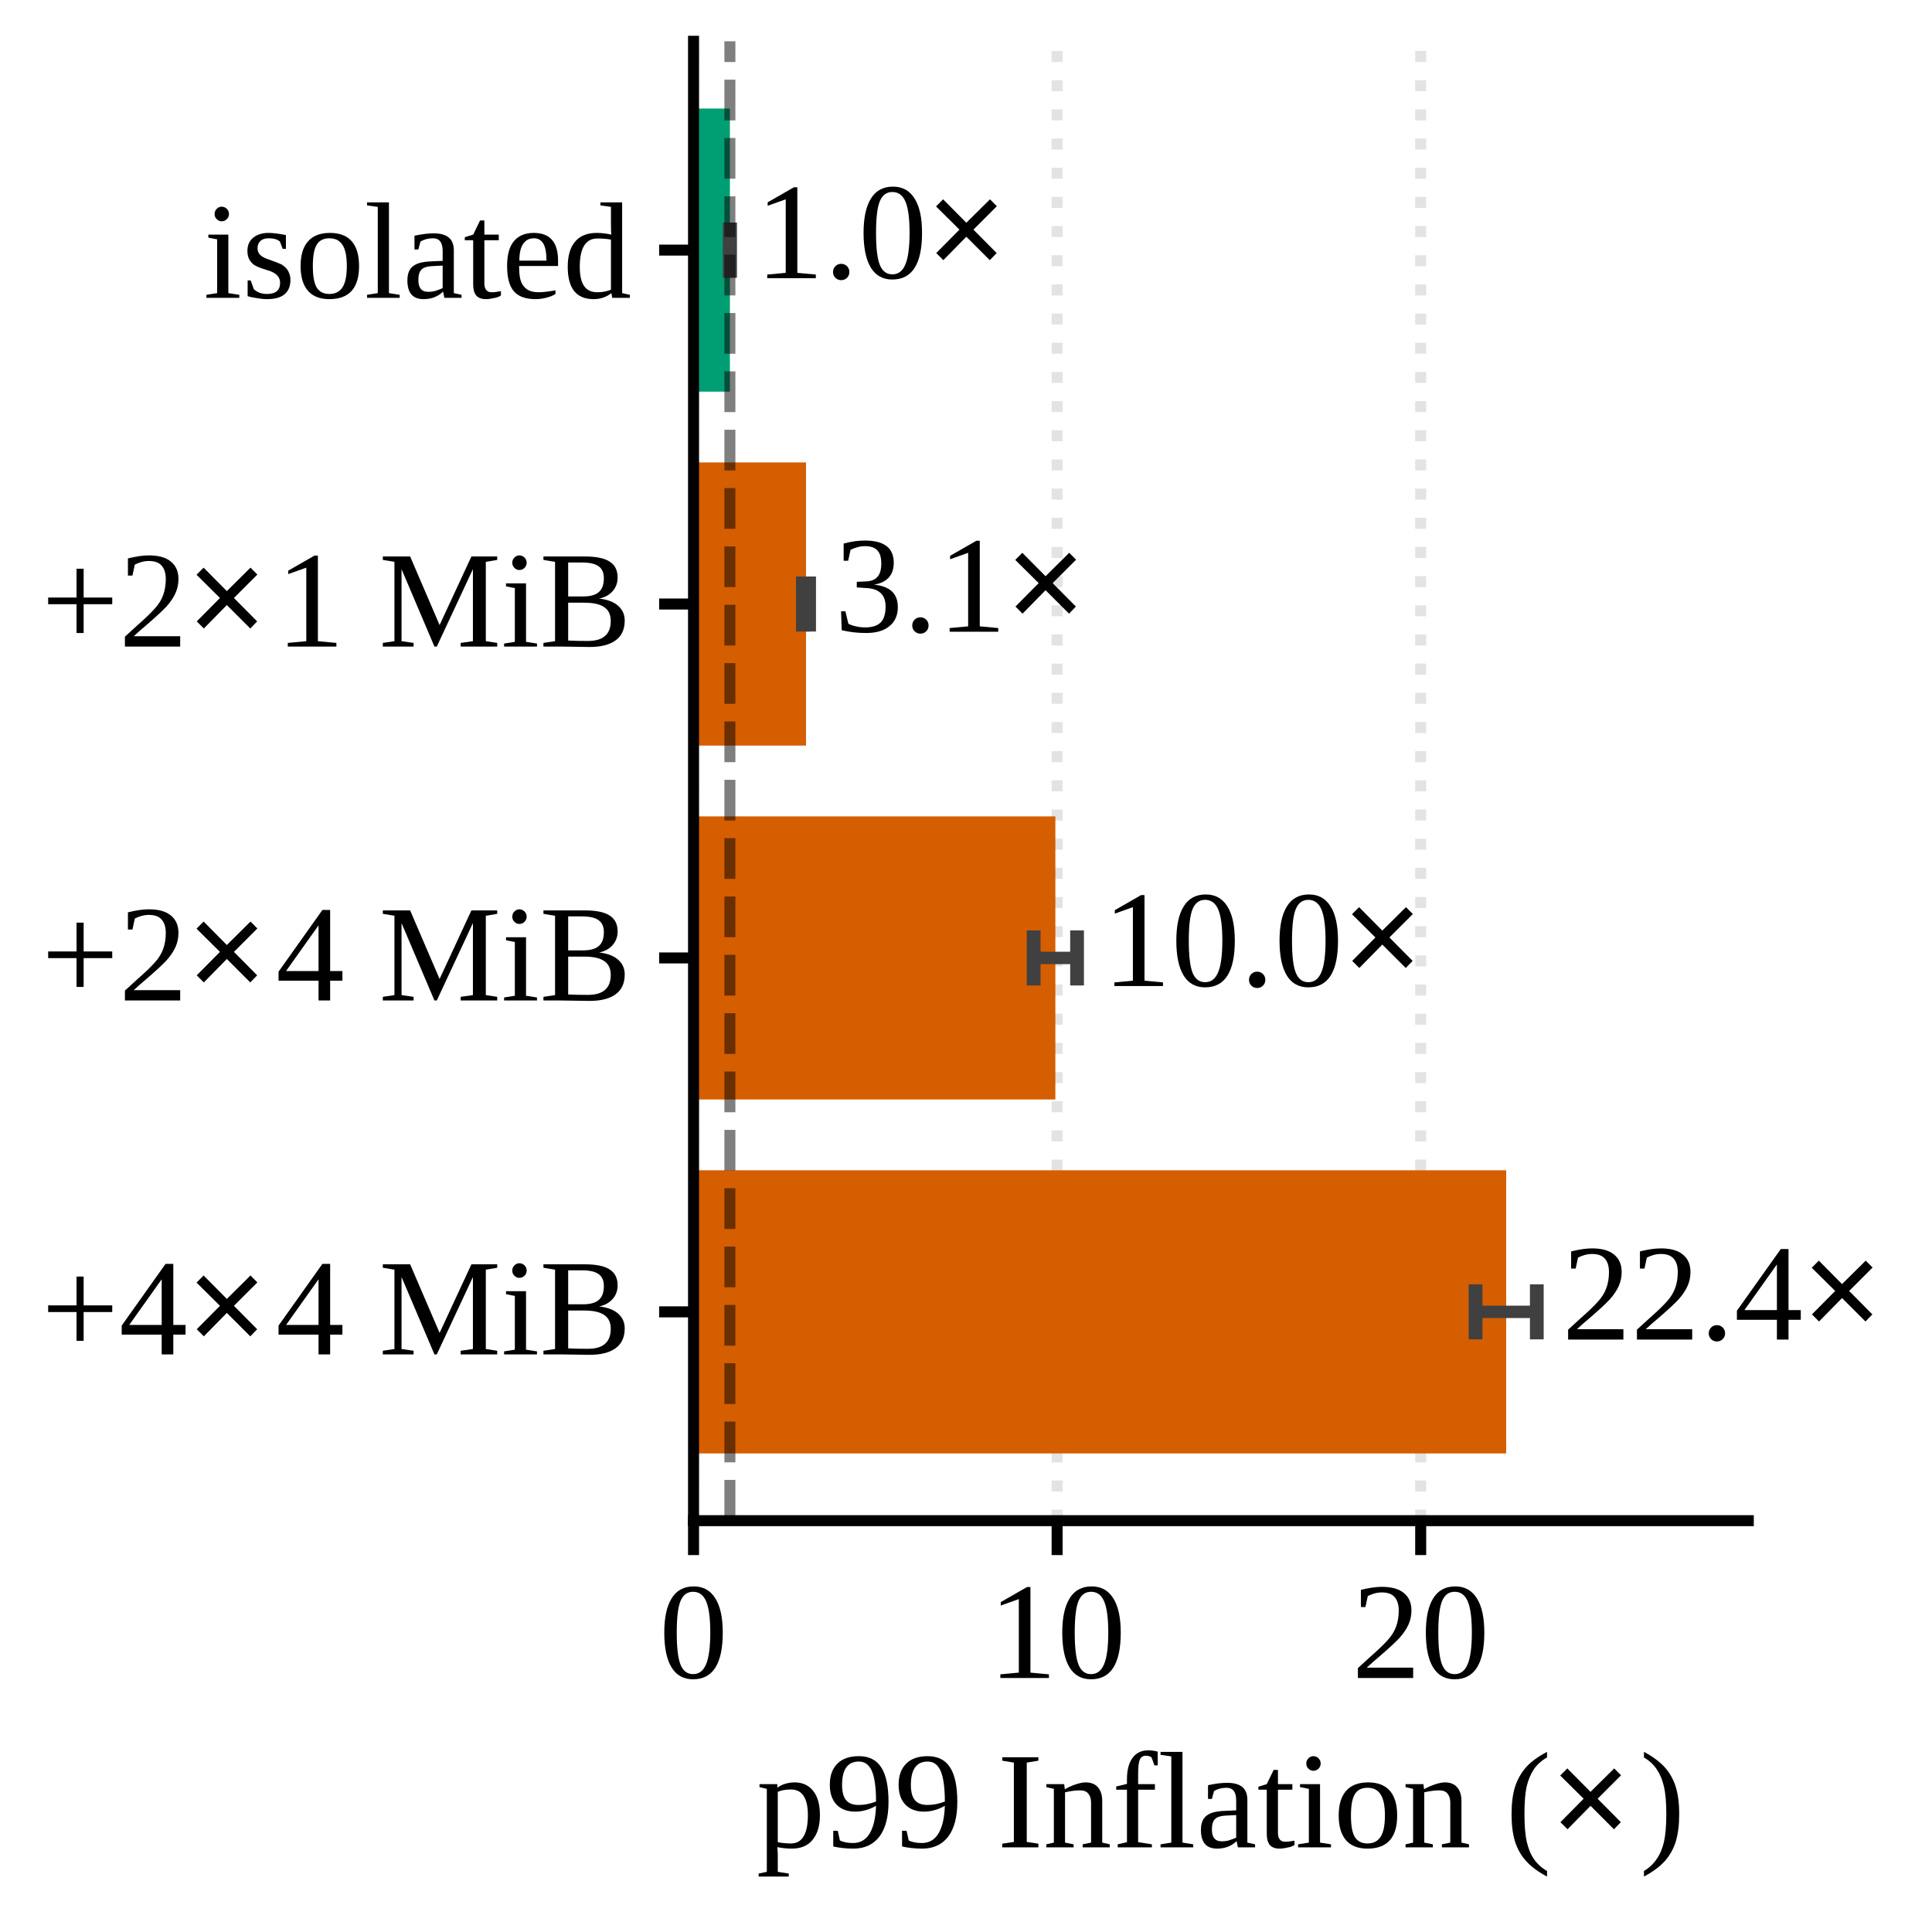
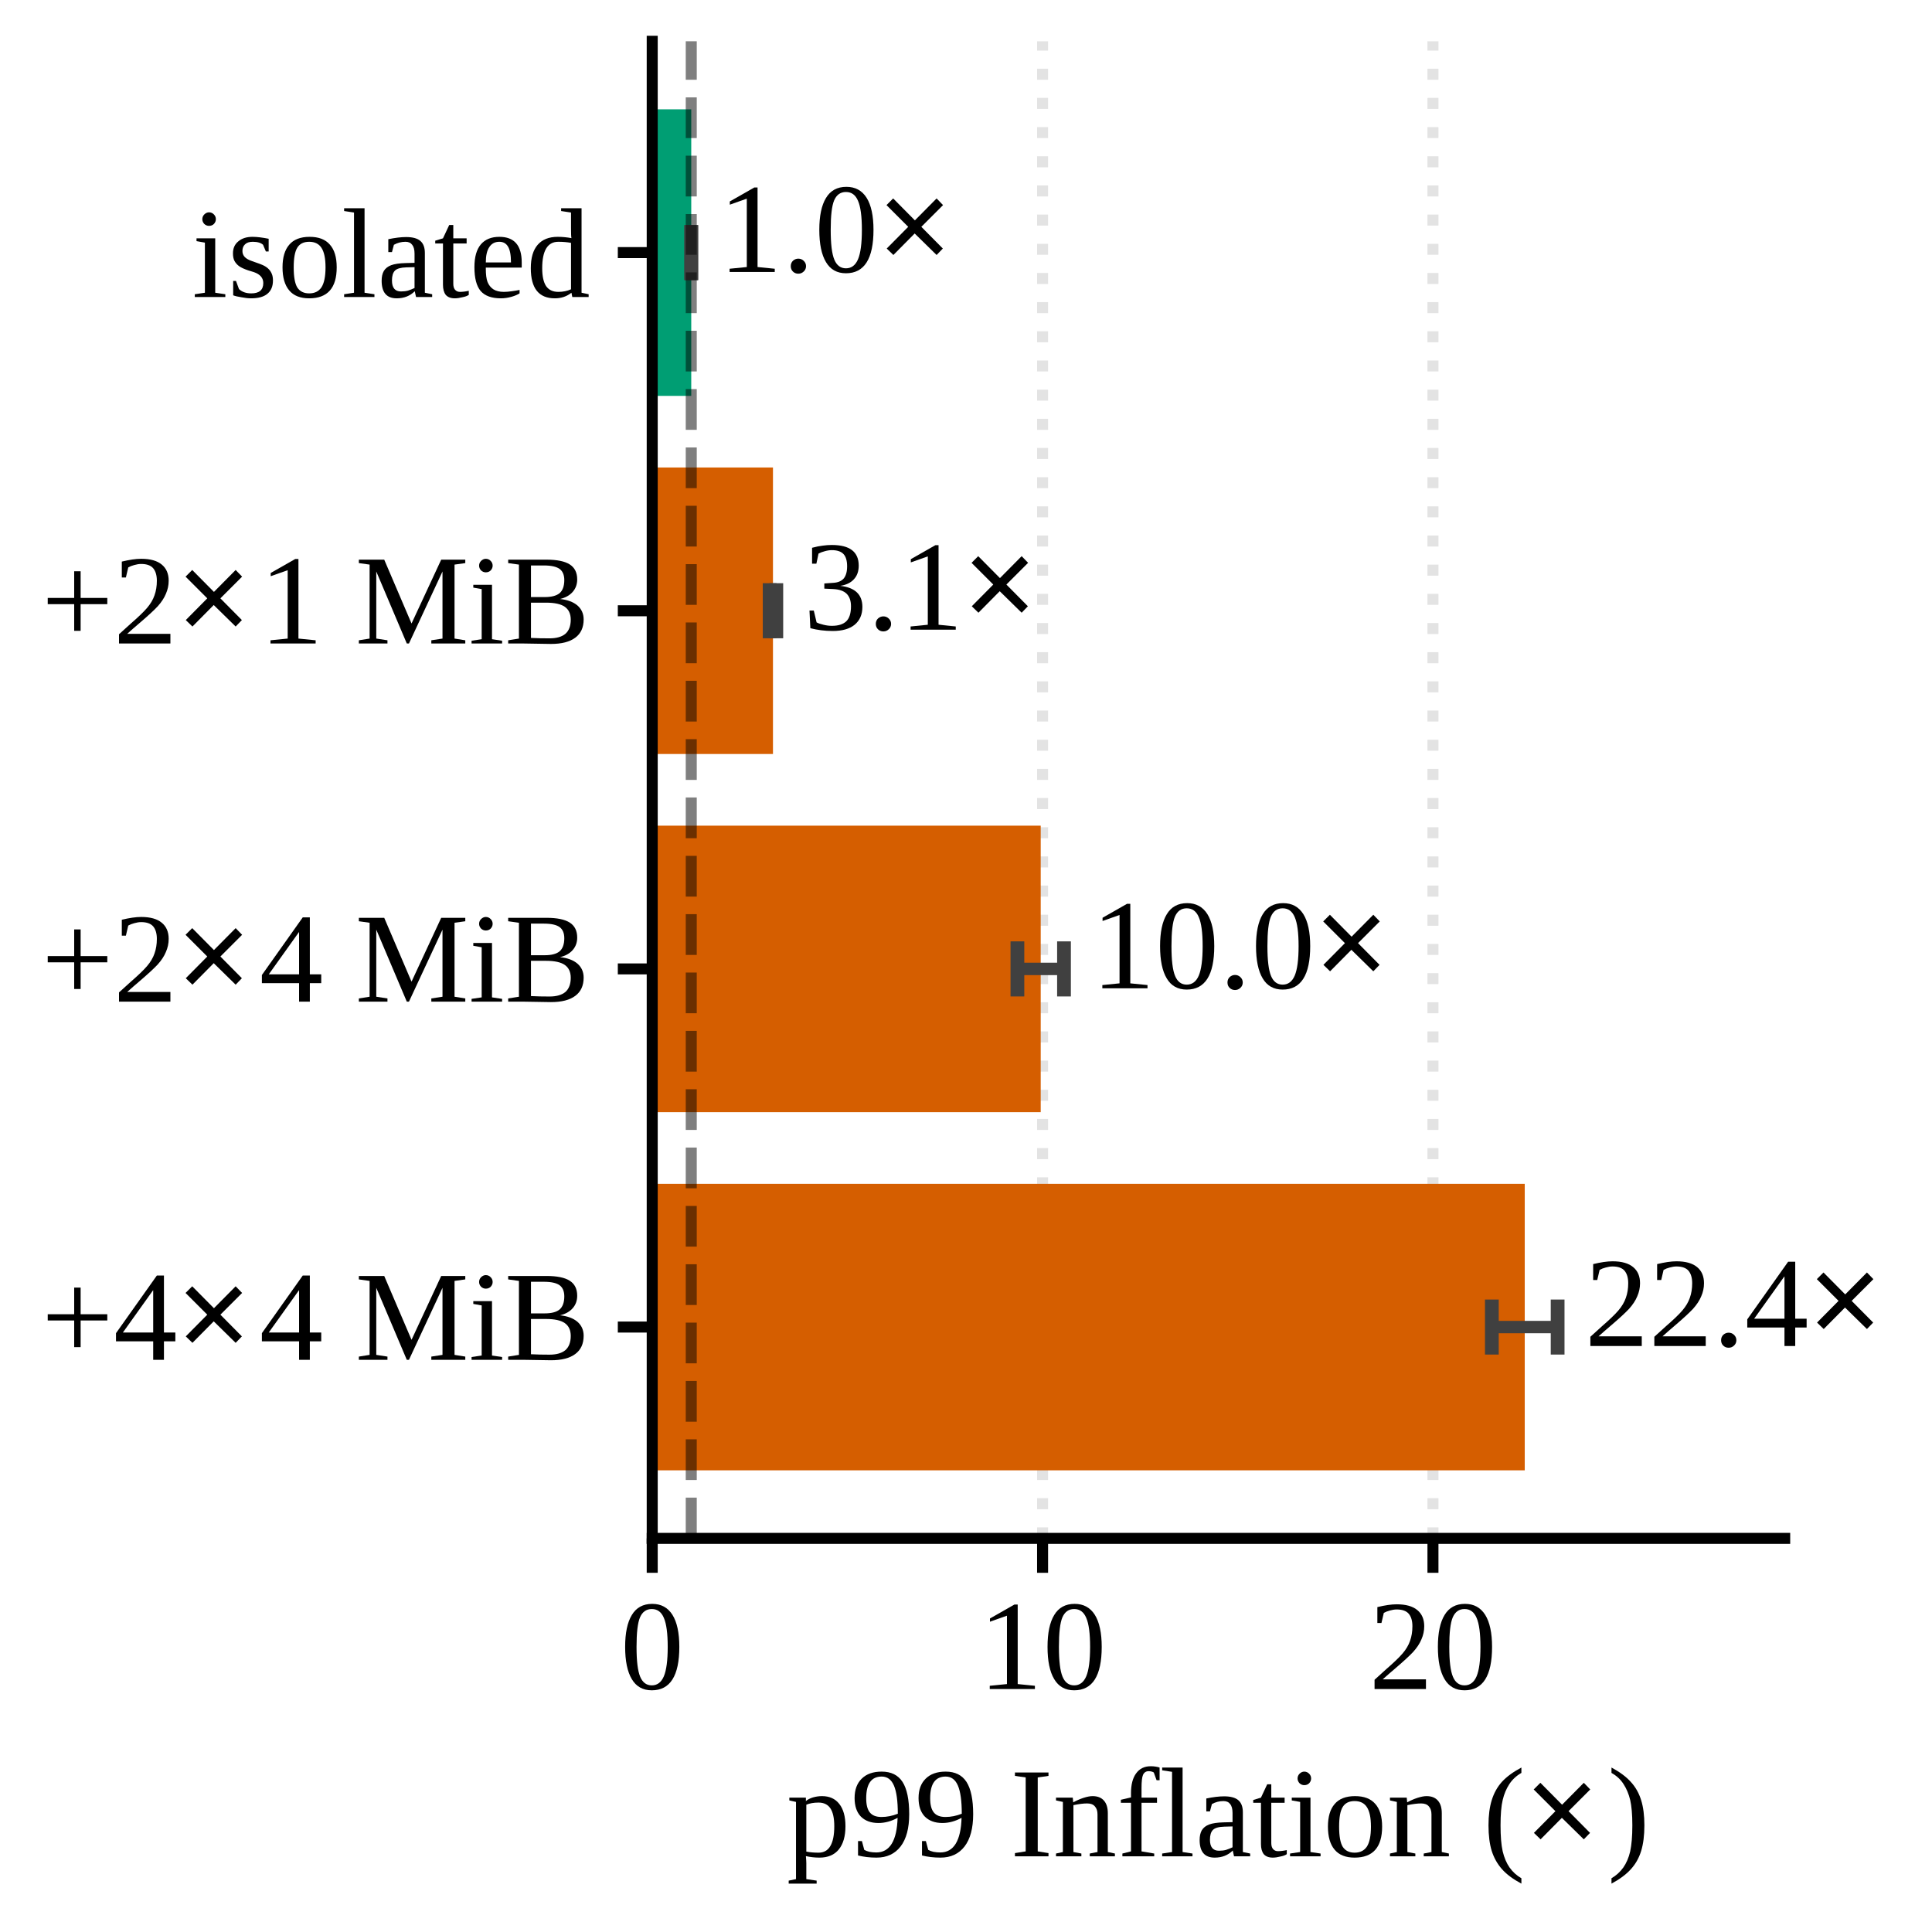
<svg xmlns="http://www.w3.org/2000/svg" xmlns:xlink="http://www.w3.org/1999/xlink" width="140.4pt" height="140.4pt" viewBox="0 0 140.4 140.4" version="1.1">
  <defs>
    <style type="text/css">*{stroke-linejoin: round; stroke-linecap: butt}</style>
  </defs>
  <g id="figure_1">
    <g id="patch_1">
      <path d="M 0 140.4  L 140.4 140.4  L 140.4 0  L 0 0  z " style="fill: #ffffff" />
    </g>
    <g id="axes_1">
      <g id="patch_2">
-         <path d="M 50.4 110.508  L 127.05 110.508  L 127.05 3  L 50.4 3  z " style="fill: #ffffff" />
+         <path d="M 47.397 111.795  L 129.695 111.795  L 129.695 3  L 47.397 3  z " style="fill: #ffffff" />
      </g>
      <g id="matplotlib.axis_1">
        <g id="xtick_1">
          <g id="line2d_1">
-             <path d="M 50.4 110.508  L 50.4 3  " clip-path="url(#pa7e83d6708)" style="fill: none; stroke-dasharray: 0.8,1.32; stroke-dashoffset: 0; stroke: #b0b0b0; stroke-opacity: 0.35; stroke-width: 0.8" />
+             <path d="M 47.397 111.795  L 47.397 3  " clip-path="url(#pbb3d4769e7)" style="fill: none; stroke-dasharray: 0.8,1.32; stroke-dashoffset: 0; stroke: #b0b0b0; stroke-opacity: 0.35; stroke-width: 0.8" />
          </g>
          <g id="line2d_2">
            <defs>
-               <path id="mb7a98ba2ca" d="M 0 0  L 0 2.5  " style="stroke: #000000; stroke-width: 0.8" />
+               <path id="m2ff21ea02c" d="M 0 0  L 0 2.5  " style="stroke: #000000; stroke-width: 0.8" />
            </defs>
            <g>
-               <use xlink:href="#mb7a98ba2ca" x="50.4" y="110.508" style="stroke: #000000; stroke-width: 0.8" />
+               <use xlink:href="#m2ff21ea02c" x="47.397" y="111.795" style="stroke: #000000; stroke-width: 0.8" />
            </g>
          </g>
          <g id="text_1">
-             <text style="font-size: 10px; font-family: 'Times New Roman', 'Nimbus Roman', 'Liberation Serif', 'DejaVu Serif', serif; text-anchor: middle" x="50.4" y="121.942" transform="rotate(-0 50.40024 121.9416)">0</text>
+             <text style="font-size: 9.3px; font-family: 'Times New Roman', 'Nimbus Roman', 'Liberation Serif', 'DejaVu Serif', serif; text-anchor: middle" x="47.397" y="122.744" transform="rotate(-0 47.39724 122.7436)">0</text>
          </g>
        </g>
        <g id="xtick_2">
          <g id="line2d_3">
-             <path d="M 76.821 110.508  L 76.821 3  " clip-path="url(#pa7e83d6708)" style="fill: none; stroke-dasharray: 0.8,1.32; stroke-dashoffset: 0; stroke: #b0b0b0; stroke-opacity: 0.35; stroke-width: 0.8" />
+             <path d="M 75.765 111.795  L 75.765 3  " clip-path="url(#pbb3d4769e7)" style="fill: none; stroke-dasharray: 0.8,1.32; stroke-dashoffset: 0; stroke: #b0b0b0; stroke-opacity: 0.35; stroke-width: 0.8" />
          </g>
          <g id="line2d_4">
            <g>
-               <use xlink:href="#mb7a98ba2ca" x="76.821" y="110.508" style="stroke: #000000; stroke-width: 0.8" />
+               <use xlink:href="#m2ff21ea02c" x="75.765" y="111.795" style="stroke: #000000; stroke-width: 0.8" />
            </g>
          </g>
          <g id="text_2">
-             <text style="font-size: 10px; font-family: 'Times New Roman', 'Nimbus Roman', 'Liberation Serif', 'DejaVu Serif', serif; text-anchor: middle" x="76.821" y="121.942" transform="rotate(-0 76.82149 121.9416)">10</text>
+             <text style="font-size: 9.3px; font-family: 'Times New Roman', 'Nimbus Roman', 'Liberation Serif', 'DejaVu Serif', serif; text-anchor: middle" x="75.765" y="122.744" transform="rotate(-0 75.76539 122.7436)">10</text>
          </g>
        </g>
        <g id="xtick_3">
          <g id="line2d_5">
-             <path d="M 103.243 110.508  L 103.243 3  " clip-path="url(#pa7e83d6708)" style="fill: none; stroke-dasharray: 0.8,1.32; stroke-dashoffset: 0; stroke: #b0b0b0; stroke-opacity: 0.35; stroke-width: 0.8" />
+             <path d="M 104.134 111.795  L 104.134 3  " clip-path="url(#pbb3d4769e7)" style="fill: none; stroke-dasharray: 0.8,1.32; stroke-dashoffset: 0; stroke: #b0b0b0; stroke-opacity: 0.35; stroke-width: 0.8" />
          </g>
          <g id="line2d_6">
            <g>
-               <use xlink:href="#mb7a98ba2ca" x="103.243" y="110.508" style="stroke: #000000; stroke-width: 0.8" />
+               <use xlink:href="#m2ff21ea02c" x="104.134" y="111.795" style="stroke: #000000; stroke-width: 0.8" />
            </g>
          </g>
          <g id="text_3">
-             <text style="font-size: 10px; font-family: 'Times New Roman', 'Nimbus Roman', 'Liberation Serif', 'DejaVu Serif', serif; text-anchor: middle" x="103.243" y="121.942" transform="rotate(-0 103.2427 121.9416)">20</text>
+             <text style="font-size: 9.3px; font-family: 'Times New Roman', 'Nimbus Roman', 'Liberation Serif', 'DejaVu Serif', serif; text-anchor: middle" x="104.134" y="122.744" transform="rotate(-0 104.1335 122.7436)">20</text>
          </g>
        </g>
        <g id="text_4">
-           <g transform="translate(54.97525 135.1998)">
+           <g transform="translate(57.15879 135.3538)">
            <text>
-               <tspan x="0" y="-0.953" style="font-size: 10px; font-family: 'Liberation Serif'">p</tspan>
-               <tspan x="5" y="-0.953" style="font-size: 10px; font-family: 'Liberation Serif'">9</tspan>
-               <tspan x="10" y="-0.953" style="font-size: 10px; font-family: 'Liberation Serif'">9</tspan>
-               <tspan x="15" y="-0.953" style="font-size: 10px; font-family: 'Liberation Serif'"> </tspan>
-               <tspan x="17.5" y="-0.953" style="font-size: 10px; font-family: 'Liberation Serif'">I</tspan>
-               <tspan x="20.83" y="-0.953" style="font-size: 10px; font-family: 'Liberation Serif'">n</tspan>
-               <tspan x="25.83" y="-0.953" style="font-size: 10px; font-family: 'Liberation Serif'">f</tspan>
-               <tspan x="29.16" y="-0.953" style="font-size: 10px; font-family: 'Liberation Serif'">l</tspan>
-               <tspan x="31.938" y="-0.953" style="font-size: 10px; font-family: 'Liberation Serif'">a</tspan>
-               <tspan x="36.377" y="-0.953" style="font-size: 10px; font-family: 'Liberation Serif'">t</tspan>
-               <tspan x="39.155" y="-0.953" style="font-size: 10px; font-family: 'Liberation Serif'">i</tspan>
-               <tspan x="41.934" y="-0.953" style="font-size: 10px; font-family: 'Liberation Serif'">o</tspan>
-               <tspan x="46.934" y="-0.953" style="font-size: 10px; font-family: 'Liberation Serif'">n</tspan>
-               <tspan x="51.934" y="-0.953" style="font-size: 10px; font-family: 'Liberation Serif'"> </tspan>
-               <tspan x="54.434" y="-0.953" style="font-size: 10px; font-family: 'Liberation Serif'">(</tspan>
-               <tspan x="64.164" y="-0.953" style="font-size: 10px; font-family: 'Liberation Serif'">)</tspan>
-               <tspan x="57.764" y="-0.953" style="font-size: 10px; font-family: 'STIXGeneral'">×</tspan>
+               <tspan x="0" y="-0.453" style="font-size: 9.3px; font-family: 'Liberation Serif'">p</tspan>
+               <tspan x="4.648" y="-0.453" style="font-size: 9.3px; font-family: 'Liberation Serif'">9</tspan>
+               <tspan x="9.297" y="-0.453" style="font-size: 9.3px; font-family: 'Liberation Serif'">9</tspan>
+               <tspan x="13.945" y="-0.453" style="font-size: 9.3px; font-family: 'Liberation Serif'"> </tspan>
+               <tspan x="16.27" y="-0.453" style="font-size: 9.3px; font-family: 'Liberation Serif'">I</tspan>
+               <tspan x="19.365" y="-0.453" style="font-size: 9.3px; font-family: 'Liberation Serif'">n</tspan>
+               <tspan x="24.014" y="-0.453" style="font-size: 9.3px; font-family: 'Liberation Serif'">f</tspan>
+               <tspan x="27.11" y="-0.453" style="font-size: 9.3px; font-family: 'Liberation Serif'">l</tspan>
+               <tspan x="29.693" y="-0.453" style="font-size: 9.3px; font-family: 'Liberation Serif'">a</tspan>
+               <tspan x="33.819" y="-0.453" style="font-size: 9.3px; font-family: 'Liberation Serif'">t</tspan>
+               <tspan x="36.402" y="-0.453" style="font-size: 9.3px; font-family: 'Liberation Serif'">i</tspan>
+               <tspan x="38.985" y="-0.453" style="font-size: 9.3px; font-family: 'Liberation Serif'">o</tspan>
+               <tspan x="43.634" y="-0.453" style="font-size: 9.3px; font-family: 'Liberation Serif'">n</tspan>
+               <tspan x="48.282" y="-0.453" style="font-size: 9.3px; font-family: 'Liberation Serif'"> </tspan>
+               <tspan x="50.606" y="-0.453" style="font-size: 9.3px; font-family: 'Liberation Serif'">(</tspan>
+               <tspan x="59.652" y="-0.453" style="font-size: 9.3px; font-family: 'Liberation Serif'">)</tspan>
+               <tspan x="53.702" y="-0.453" style="font-size: 9.3px; font-family: 'STIXGeneral'">×</tspan>
            </text>
          </g>
        </g>
      </g>
      <g id="matplotlib.axis_2">
        <g id="ytick_1">
          <g id="line2d_7">
            <defs>
-               <path id="m4a5f19970d" d="M 0 0  L -2.5 0  " style="stroke: #000000; stroke-width: 0.8" />
+               <path id="mcc6b8542e3" d="M 0 0  L -2.5 0  " style="stroke: #000000; stroke-width: 0.8" />
            </defs>
            <g>
-               <use xlink:href="#m4a5f19970d" x="50.4" y="18.175" style="stroke: #000000; stroke-width: 0.8" />
+               <use xlink:href="#mcc6b8542e3" x="47.397" y="18.356" style="stroke: #000000; stroke-width: 0.8" />
            </g>
          </g>
          <g id="text_5">
-             <text style="font-size: 10px; font-family: 'Times New Roman', 'Nimbus Roman', 'Liberation Serif', 'DejaVu Serif', serif; text-anchor: end" x="45.9" y="21.644" transform="rotate(-0 45.90024 21.64431)">isolated</text>
+             <text style="font-size: 9.3px; font-family: 'Times New Roman', 'Nimbus Roman', 'Liberation Serif', 'DejaVu Serif', serif; text-anchor: end" x="42.897" y="21.583" transform="rotate(-0 42.89724 21.58316)">isolated</text>
          </g>
        </g>
        <g id="ytick_2">
          <g id="line2d_8">
            <g>
-               <use xlink:href="#m4a5f19970d" x="50.4" y="43.894" style="stroke: #000000; stroke-width: 0.8" />
+               <use xlink:href="#mcc6b8542e3" x="47.397" y="44.384" style="stroke: #000000; stroke-width: 0.8" />
            </g>
          </g>
          <g id="text_6">
-             <g transform="translate(3.00024 47.36112)">
+             <g transform="translate(3.00024 47.60816)">
              <text>
-                 <tspan x="0" y="-0.375" style="font-size: 10px; font-family: 'Liberation Serif'">+</tspan>
-                 <tspan x="5.64" y="-0.375" style="font-size: 10px; font-family: 'Liberation Serif'">2</tspan>
-                 <tspan x="17.04" y="-0.375" style="font-size: 10px; font-family: 'Liberation Serif'">1</tspan>
-                 <tspan x="22.04" y="-0.375" style="font-size: 10px; font-family: 'Liberation Serif'"> </tspan>
-                 <tspan x="24.54" y="-0.375" style="font-size: 10px; font-family: 'Liberation Serif'">M</tspan>
-                 <tspan x="33.431" y="-0.375" style="font-size: 10px; font-family: 'Liberation Serif'">i</tspan>
-                 <tspan x="36.21" y="-0.375" style="font-size: 10px; font-family: 'Liberation Serif'">B</tspan>
-                 <tspan x="10.64" y="-0.375" style="font-size: 10px; font-family: 'STIXGeneral'">×</tspan>
+                 <tspan x="0" y="-0.844" style="font-size: 9.3px; font-family: 'Liberation Serif'">+</tspan>
+                 <tspan x="5.243" y="-0.844" style="font-size: 9.3px; font-family: 'Liberation Serif'">2</tspan>
+                 <tspan x="15.842" y="-0.844" style="font-size: 9.3px; font-family: 'Liberation Serif'">1</tspan>
+                 <tspan x="20.49" y="-0.844" style="font-size: 9.3px; font-family: 'Liberation Serif'"> </tspan>
+                 <tspan x="22.814" y="-0.844" style="font-size: 9.3px; font-family: 'Liberation Serif'">M</tspan>
+                 <tspan x="31.081" y="-0.844" style="font-size: 9.3px; font-family: 'Liberation Serif'">i</tspan>
+                 <tspan x="33.664" y="-0.844" style="font-size: 9.3px; font-family: 'Liberation Serif'">B</tspan>
+                 <tspan x="9.892" y="-0.844" style="font-size: 9.3px; font-family: 'STIXGeneral'">×</tspan>
              </text>
            </g>
          </g>
        </g>
        <g id="ytick_3">
          <g id="line2d_9">
            <g>
-               <use xlink:href="#m4a5f19970d" x="50.4" y="69.614" style="stroke: #000000; stroke-width: 0.8" />
+               <use xlink:href="#mcc6b8542e3" x="47.397" y="70.412" style="stroke: #000000; stroke-width: 0.8" />
            </g>
          </g>
          <g id="text_7">
-             <g transform="translate(3.00024 73.08067)">
+             <g transform="translate(3.00024 73.63571)">
              <text>
-                 <tspan x="0" y="-0.375" style="font-size: 10px; font-family: 'Liberation Serif'">+</tspan>
-                 <tspan x="5.64" y="-0.375" style="font-size: 10px; font-family: 'Liberation Serif'">2</tspan>
-                 <tspan x="17.04" y="-0.375" style="font-size: 10px; font-family: 'Liberation Serif'">4</tspan>
-                 <tspan x="22.04" y="-0.375" style="font-size: 10px; font-family: 'Liberation Serif'"> </tspan>
-                 <tspan x="24.54" y="-0.375" style="font-size: 10px; font-family: 'Liberation Serif'">M</tspan>
-                 <tspan x="33.431" y="-0.375" style="font-size: 10px; font-family: 'Liberation Serif'">i</tspan>
-                 <tspan x="36.21" y="-0.375" style="font-size: 10px; font-family: 'Liberation Serif'">B</tspan>
-                 <tspan x="10.64" y="-0.375" style="font-size: 10px; font-family: 'STIXGeneral'">×</tspan>
+                 <tspan x="0" y="-0.844" style="font-size: 9.3px; font-family: 'Liberation Serif'">+</tspan>
+                 <tspan x="5.243" y="-0.844" style="font-size: 9.3px; font-family: 'Liberation Serif'">2</tspan>
+                 <tspan x="15.842" y="-0.844" style="font-size: 9.3px; font-family: 'Liberation Serif'">4</tspan>
+                 <tspan x="20.49" y="-0.844" style="font-size: 9.3px; font-family: 'Liberation Serif'"> </tspan>
+                 <tspan x="22.814" y="-0.844" style="font-size: 9.3px; font-family: 'Liberation Serif'">M</tspan>
+                 <tspan x="31.081" y="-0.844" style="font-size: 9.3px; font-family: 'Liberation Serif'">i</tspan>
+                 <tspan x="33.664" y="-0.844" style="font-size: 9.3px; font-family: 'Liberation Serif'">B</tspan>
+                 <tspan x="9.892" y="-0.844" style="font-size: 9.3px; font-family: 'STIXGeneral'">×</tspan>
              </text>
            </g>
          </g>
        </g>
        <g id="ytick_4">
          <g id="line2d_10">
            <g>
-               <use xlink:href="#m4a5f19970d" x="50.4" y="95.333" style="stroke: #000000; stroke-width: 0.8" />
+               <use xlink:href="#mcc6b8542e3" x="47.397" y="96.439" style="stroke: #000000; stroke-width: 0.8" />
            </g>
          </g>
          <g id="text_8">
-             <g transform="translate(3.00024 98.80022)">
+             <g transform="translate(3.00024 99.66326)">
              <text>
-                 <tspan x="0" y="-0.375" style="font-size: 10px; font-family: 'Liberation Serif'">+</tspan>
-                 <tspan x="5.64" y="-0.375" style="font-size: 10px; font-family: 'Liberation Serif'">4</tspan>
-                 <tspan x="17.04" y="-0.375" style="font-size: 10px; font-family: 'Liberation Serif'">4</tspan>
-                 <tspan x="22.04" y="-0.375" style="font-size: 10px; font-family: 'Liberation Serif'"> </tspan>
-                 <tspan x="24.54" y="-0.375" style="font-size: 10px; font-family: 'Liberation Serif'">M</tspan>
-                 <tspan x="33.431" y="-0.375" style="font-size: 10px; font-family: 'Liberation Serif'">i</tspan>
-                 <tspan x="36.21" y="-0.375" style="font-size: 10px; font-family: 'Liberation Serif'">B</tspan>
-                 <tspan x="10.64" y="-0.375" style="font-size: 10px; font-family: 'STIXGeneral'">×</tspan>
+                 <tspan x="0" y="-0.844" style="font-size: 9.3px; font-family: 'Liberation Serif'">+</tspan>
+                 <tspan x="5.243" y="-0.844" style="font-size: 9.3px; font-family: 'Liberation Serif'">4</tspan>
+                 <tspan x="15.842" y="-0.844" style="font-size: 9.3px; font-family: 'Liberation Serif'">4</tspan>
+                 <tspan x="20.49" y="-0.844" style="font-size: 9.3px; font-family: 'Liberation Serif'"> </tspan>
+                 <tspan x="22.814" y="-0.844" style="font-size: 9.3px; font-family: 'Liberation Serif'">M</tspan>
+                 <tspan x="31.081" y="-0.844" style="font-size: 9.3px; font-family: 'Liberation Serif'">i</tspan>
+                 <tspan x="33.664" y="-0.844" style="font-size: 9.3px; font-family: 'Liberation Serif'">B</tspan>
+                 <tspan x="9.892" y="-0.844" style="font-size: 9.3px; font-family: 'STIXGeneral'">×</tspan>
              </text>
            </g>
          </g>
        </g>
      </g>
      <g id="patch_3">
-         <path d="M 50.4 7.887  L 53.042 7.887  L 53.042 28.463  L 50.4 28.463  z " clip-path="url(#pa7e83d6708)" style="fill: #009e73" />
+         <path d="M 47.397 7.945  L 50.234 7.945  L 50.234 28.768  L 47.397 28.768  z " clip-path="url(#pbb3d4769e7)" style="fill: #009e73" />
      </g>
      <g id="patch_4">
-         <path d="M 50.4 33.607  L 58.573 33.607  L 58.573 54.182  L 50.4 54.182  z " clip-path="url(#pa7e83d6708)" style="fill: #d55e00" />
+         <path d="M 47.397 33.973  L 56.172 33.973  L 56.172 54.795  L 47.397 54.795  z " clip-path="url(#pbb3d4769e7)" style="fill: #d55e00" />
      </g>
      <g id="patch_5">
-         <path d="M 50.4 59.326  L 76.694 59.326  L 76.694 79.902  L 50.4 79.902  z " clip-path="url(#pa7e83d6708)" style="fill: #d55e00" />
+         <path d="M 47.397 60.001  L 75.629 60.001  L 75.629 80.823  L 47.397 80.823  z " clip-path="url(#pbb3d4769e7)" style="fill: #d55e00" />
      </g>
      <g id="patch_6">
-         <path d="M 50.4 85.046  L 109.456 85.046  L 109.456 105.621  L 50.4 105.621  z " clip-path="url(#pa7e83d6708)" style="fill: #d55e00" />
+         <path d="M 47.397 86.028  L 110.804 86.028  L 110.804 106.85  L 47.397 106.85  z " clip-path="url(#pbb3d4769e7)" style="fill: #d55e00" />
      </g>
      <g id="LineCollection_1">
-         <path d="M 53.042 18.175  L 53.042 18.175  " clip-path="url(#pa7e83d6708)" style="fill: none; stroke: #404040; stroke-width: 0.9" />
-         <path d="M 58.347 43.894  L 58.799 43.894  " clip-path="url(#pa7e83d6708)" style="fill: none; stroke: #404040; stroke-width: 0.9" />
-         <path d="M 75.117 69.614  L 78.271 69.614  " clip-path="url(#pa7e83d6708)" style="fill: none; stroke: #404040; stroke-width: 0.9" />
-         <path d="M 107.23 95.333  L 111.681 95.333  " clip-path="url(#pa7e83d6708)" style="fill: none; stroke: #404040; stroke-width: 0.9" />
+         <path d="M 50.234 18.356  L 50.234 18.356  " clip-path="url(#pbb3d4769e7)" style="fill: none; stroke: #404040; stroke-width: 0.9" />
+         <path d="M 55.93 44.384  L 56.415 44.384  " clip-path="url(#pbb3d4769e7)" style="fill: none; stroke: #404040; stroke-width: 0.9" />
+         <path d="M 73.936 70.412  L 77.322 70.412  " clip-path="url(#pbb3d4769e7)" style="fill: none; stroke: #404040; stroke-width: 0.9" />
+         <path d="M 108.415 96.439  L 113.194 96.439  " clip-path="url(#pbb3d4769e7)" style="fill: none; stroke: #404040; stroke-width: 0.9" />
      </g>
      <g id="line2d_11">
        <defs>
-           <path id="mf7bbab00d0" d="M 0 2  L 0 -2  " style="stroke: #404040" />
+           <path id="m82faefb9b9" d="M 0 2  L 0 -2  " style="stroke: #404040" />
        </defs>
-         <g clip-path="url(#pa7e83d6708)">
-           <use xlink:href="#mf7bbab00d0" x="53.042" y="18.175" style="fill: #1f77b4; stroke: #404040" />
-           <use xlink:href="#mf7bbab00d0" x="58.347" y="43.894" style="fill: #1f77b4; stroke: #404040" />
-           <use xlink:href="#mf7bbab00d0" x="75.117" y="69.614" style="fill: #1f77b4; stroke: #404040" />
-           <use xlink:href="#mf7bbab00d0" x="107.23" y="95.333" style="fill: #1f77b4; stroke: #404040" />
+         <g clip-path="url(#pbb3d4769e7)">
+           <use xlink:href="#m82faefb9b9" x="50.234" y="18.356" style="fill: #1f77b4; stroke: #404040" />
+           <use xlink:href="#m82faefb9b9" x="55.93" y="44.384" style="fill: #1f77b4; stroke: #404040" />
+           <use xlink:href="#m82faefb9b9" x="73.936" y="70.412" style="fill: #1f77b4; stroke: #404040" />
+           <use xlink:href="#m82faefb9b9" x="108.415" y="96.439" style="fill: #1f77b4; stroke: #404040" />
        </g>
      </g>
      <g id="line2d_12">
-         <g clip-path="url(#pa7e83d6708)">
-           <use xlink:href="#mf7bbab00d0" x="53.042" y="18.175" style="fill: #1f77b4; stroke: #404040" />
-           <use xlink:href="#mf7bbab00d0" x="58.799" y="43.894" style="fill: #1f77b4; stroke: #404040" />
-           <use xlink:href="#mf7bbab00d0" x="78.271" y="69.614" style="fill: #1f77b4; stroke: #404040" />
-           <use xlink:href="#mf7bbab00d0" x="111.681" y="95.333" style="fill: #1f77b4; stroke: #404040" />
+         <g clip-path="url(#pbb3d4769e7)">
+           <use xlink:href="#m82faefb9b9" x="50.234" y="18.356" style="fill: #1f77b4; stroke: #404040" />
+           <use xlink:href="#m82faefb9b9" x="56.415" y="44.384" style="fill: #1f77b4; stroke: #404040" />
+           <use xlink:href="#m82faefb9b9" x="77.322" y="70.412" style="fill: #1f77b4; stroke: #404040" />
+           <use xlink:href="#m82faefb9b9" x="113.194" y="96.439" style="fill: #1f77b4; stroke: #404040" />
        </g>
      </g>
      <g id="line2d_13">
-         <path d="M 53.042 110.508  L 53.042 3  " clip-path="url(#pa7e83d6708)" style="fill: none; stroke-dasharray: 2.96,1.28; stroke-dashoffset: 0; stroke: #000000; stroke-opacity: 0.5; stroke-width: 0.8" />
+         <path d="M 50.234 111.795  L 50.234 3  " clip-path="url(#pbb3d4769e7)" style="fill: none; stroke-dasharray: 2.96,1.28; stroke-dashoffset: 0; stroke: #000000; stroke-opacity: 0.5; stroke-width: 0.8" />
      </g>
      <g id="patch_7">
-         <path d="M 50.4 110.508  L 50.4 3  " style="fill: none; stroke: #000000; stroke-width: 0.8; stroke-linejoin: miter; stroke-linecap: square" />
+         <path d="M 47.397 111.795  L 47.397 3  " style="fill: none; stroke: #000000; stroke-width: 0.8; stroke-linejoin: miter; stroke-linecap: square" />
      </g>
      <g id="patch_8">
-         <path d="M 50.4 110.508  L 127.05 110.508  " style="fill: none; stroke: #000000; stroke-width: 0.8; stroke-linejoin: miter; stroke-linecap: square" />
+         <path d="M 47.397 111.795  L 129.695 111.795  " style="fill: none; stroke: #000000; stroke-width: 0.8; stroke-linejoin: miter; stroke-linecap: square" />
      </g>
      <g id="text_9">
-         <g transform="translate(54.88079 20.56247)">
-           <text>
-             <tspan x="0" y="-0.344" style="font-size: 10px; font-family: 'Liberation Serif'">1</tspan>
-             <tspan x="5" y="-0.344" style="font-size: 10px; font-family: 'Liberation Serif'">.</tspan>
-             <tspan x="7.5" y="-0.344" style="font-size: 10px; font-family: 'Liberation Serif'">0</tspan>
-             <tspan x="12.5" y="-0.344" style="font-size: 10px; font-family: 'STIXGeneral'">×</tspan>
+         <g transform="translate(52.20795 20.57705)">
+           <text>
+             <tspan x="0" y="-0.812" style="font-size: 9.3px; font-family: 'Liberation Serif'">1</tspan>
+             <tspan x="4.648" y="-0.812" style="font-size: 9.3px; font-family: 'Liberation Serif'">.</tspan>
+             <tspan x="6.973" y="-0.812" style="font-size: 9.3px; font-family: 'Liberation Serif'">0</tspan>
+             <tspan x="11.621" y="-0.812" style="font-size: 9.3px; font-family: 'STIXGeneral'">×</tspan>
          </text>
        </g>
      </g>
      <g id="text_10">
-         <g transform="translate(60.63753 46.28202)">
-           <text>
-             <tspan x="0" y="-0.375" style="font-size: 10px; font-family: 'Liberation Serif'">3</tspan>
-             <tspan x="5" y="-0.375" style="font-size: 10px; font-family: 'Liberation Serif'">.</tspan>
-             <tspan x="7.5" y="-0.375" style="font-size: 10px; font-family: 'Liberation Serif'">1</tspan>
-             <tspan x="12.5" y="-0.375" style="font-size: 10px; font-family: 'STIXGeneral'">×</tspan>
+         <g transform="translate(58.38889 46.6046)">
+           <text>
+             <tspan x="0" y="-0.844" style="font-size: 9.3px; font-family: 'Liberation Serif'">3</tspan>
+             <tspan x="4.648" y="-0.844" style="font-size: 9.3px; font-family: 'Liberation Serif'">.</tspan>
+             <tspan x="6.973" y="-0.844" style="font-size: 9.3px; font-family: 'Liberation Serif'">1</tspan>
+             <tspan x="11.621" y="-0.844" style="font-size: 9.3px; font-family: 'STIXGeneral'">×</tspan>
          </text>
        </g>
      </g>
      <g id="text_11">
-         <g transform="translate(80.10945 72.00157)">
-           <text>
-             <tspan x="0" y="-0.344" style="font-size: 10px; font-family: 'Liberation Serif'">1</tspan>
-             <tspan x="5" y="-0.344" style="font-size: 10px; font-family: 'Liberation Serif'">0</tspan>
-             <tspan x="10" y="-0.344" style="font-size: 10px; font-family: 'Liberation Serif'">.</tspan>
-             <tspan x="12.5" y="-0.344" style="font-size: 10px; font-family: 'Liberation Serif'">0</tspan>
-             <tspan x="17.5" y="-0.344" style="font-size: 10px; font-family: 'STIXGeneral'">×</tspan>
+         <g transform="translate(79.29563 72.63214)">
+           <text>
+             <tspan x="0" y="-0.812" style="font-size: 9.3px; font-family: 'Liberation Serif'">1</tspan>
+             <tspan x="4.648" y="-0.812" style="font-size: 9.3px; font-family: 'Liberation Serif'">0</tspan>
+             <tspan x="9.297" y="-0.812" style="font-size: 9.3px; font-family: 'Liberation Serif'">.</tspan>
+             <tspan x="11.621" y="-0.812" style="font-size: 9.3px; font-family: 'Liberation Serif'">0</tspan>
+             <tspan x="16.27" y="-0.812" style="font-size: 9.3px; font-family: 'STIXGeneral'">×</tspan>
          </text>
        </g>
      </g>
      <g id="text_12">
-         <g transform="translate(113.5195 97.72112)">
-           <text>
-             <tspan x="0" y="-0.375" style="font-size: 10px; font-family: 'Liberation Serif'">2</tspan>
-             <tspan x="5" y="-0.375" style="font-size: 10px; font-family: 'Liberation Serif'">2</tspan>
-             <tspan x="10" y="-0.375" style="font-size: 10px; font-family: 'Liberation Serif'">.</tspan>
-             <tspan x="12.5" y="-0.375" style="font-size: 10px; font-family: 'Liberation Serif'">4</tspan>
-             <tspan x="17.5" y="-0.375" style="font-size: 10px; font-family: 'STIXGeneral'">×</tspan>
+         <g transform="translate(115.1675 98.65969)">
+           <text>
+             <tspan x="0" y="-0.844" style="font-size: 9.3px; font-family: 'Liberation Serif'">2</tspan>
+             <tspan x="4.648" y="-0.844" style="font-size: 9.3px; font-family: 'Liberation Serif'">2</tspan>
+             <tspan x="9.297" y="-0.844" style="font-size: 9.3px; font-family: 'Liberation Serif'">.</tspan>
+             <tspan x="11.621" y="-0.844" style="font-size: 9.3px; font-family: 'Liberation Serif'">4</tspan>
+             <tspan x="16.27" y="-0.844" style="font-size: 9.3px; font-family: 'STIXGeneral'">×</tspan>
          </text>
        </g>
      </g>
    </g>
  </g>
  <defs>
-     <clipPath id="pa7e83d6708">
-       <rect x="50.4" y="3" width="76.65" height="107.508" />
+     <clipPath id="pbb3d4769e7">
+       <rect x="47.397" y="3" width="82.298" height="108.795" />
    </clipPath>
  </defs>
</svg>
